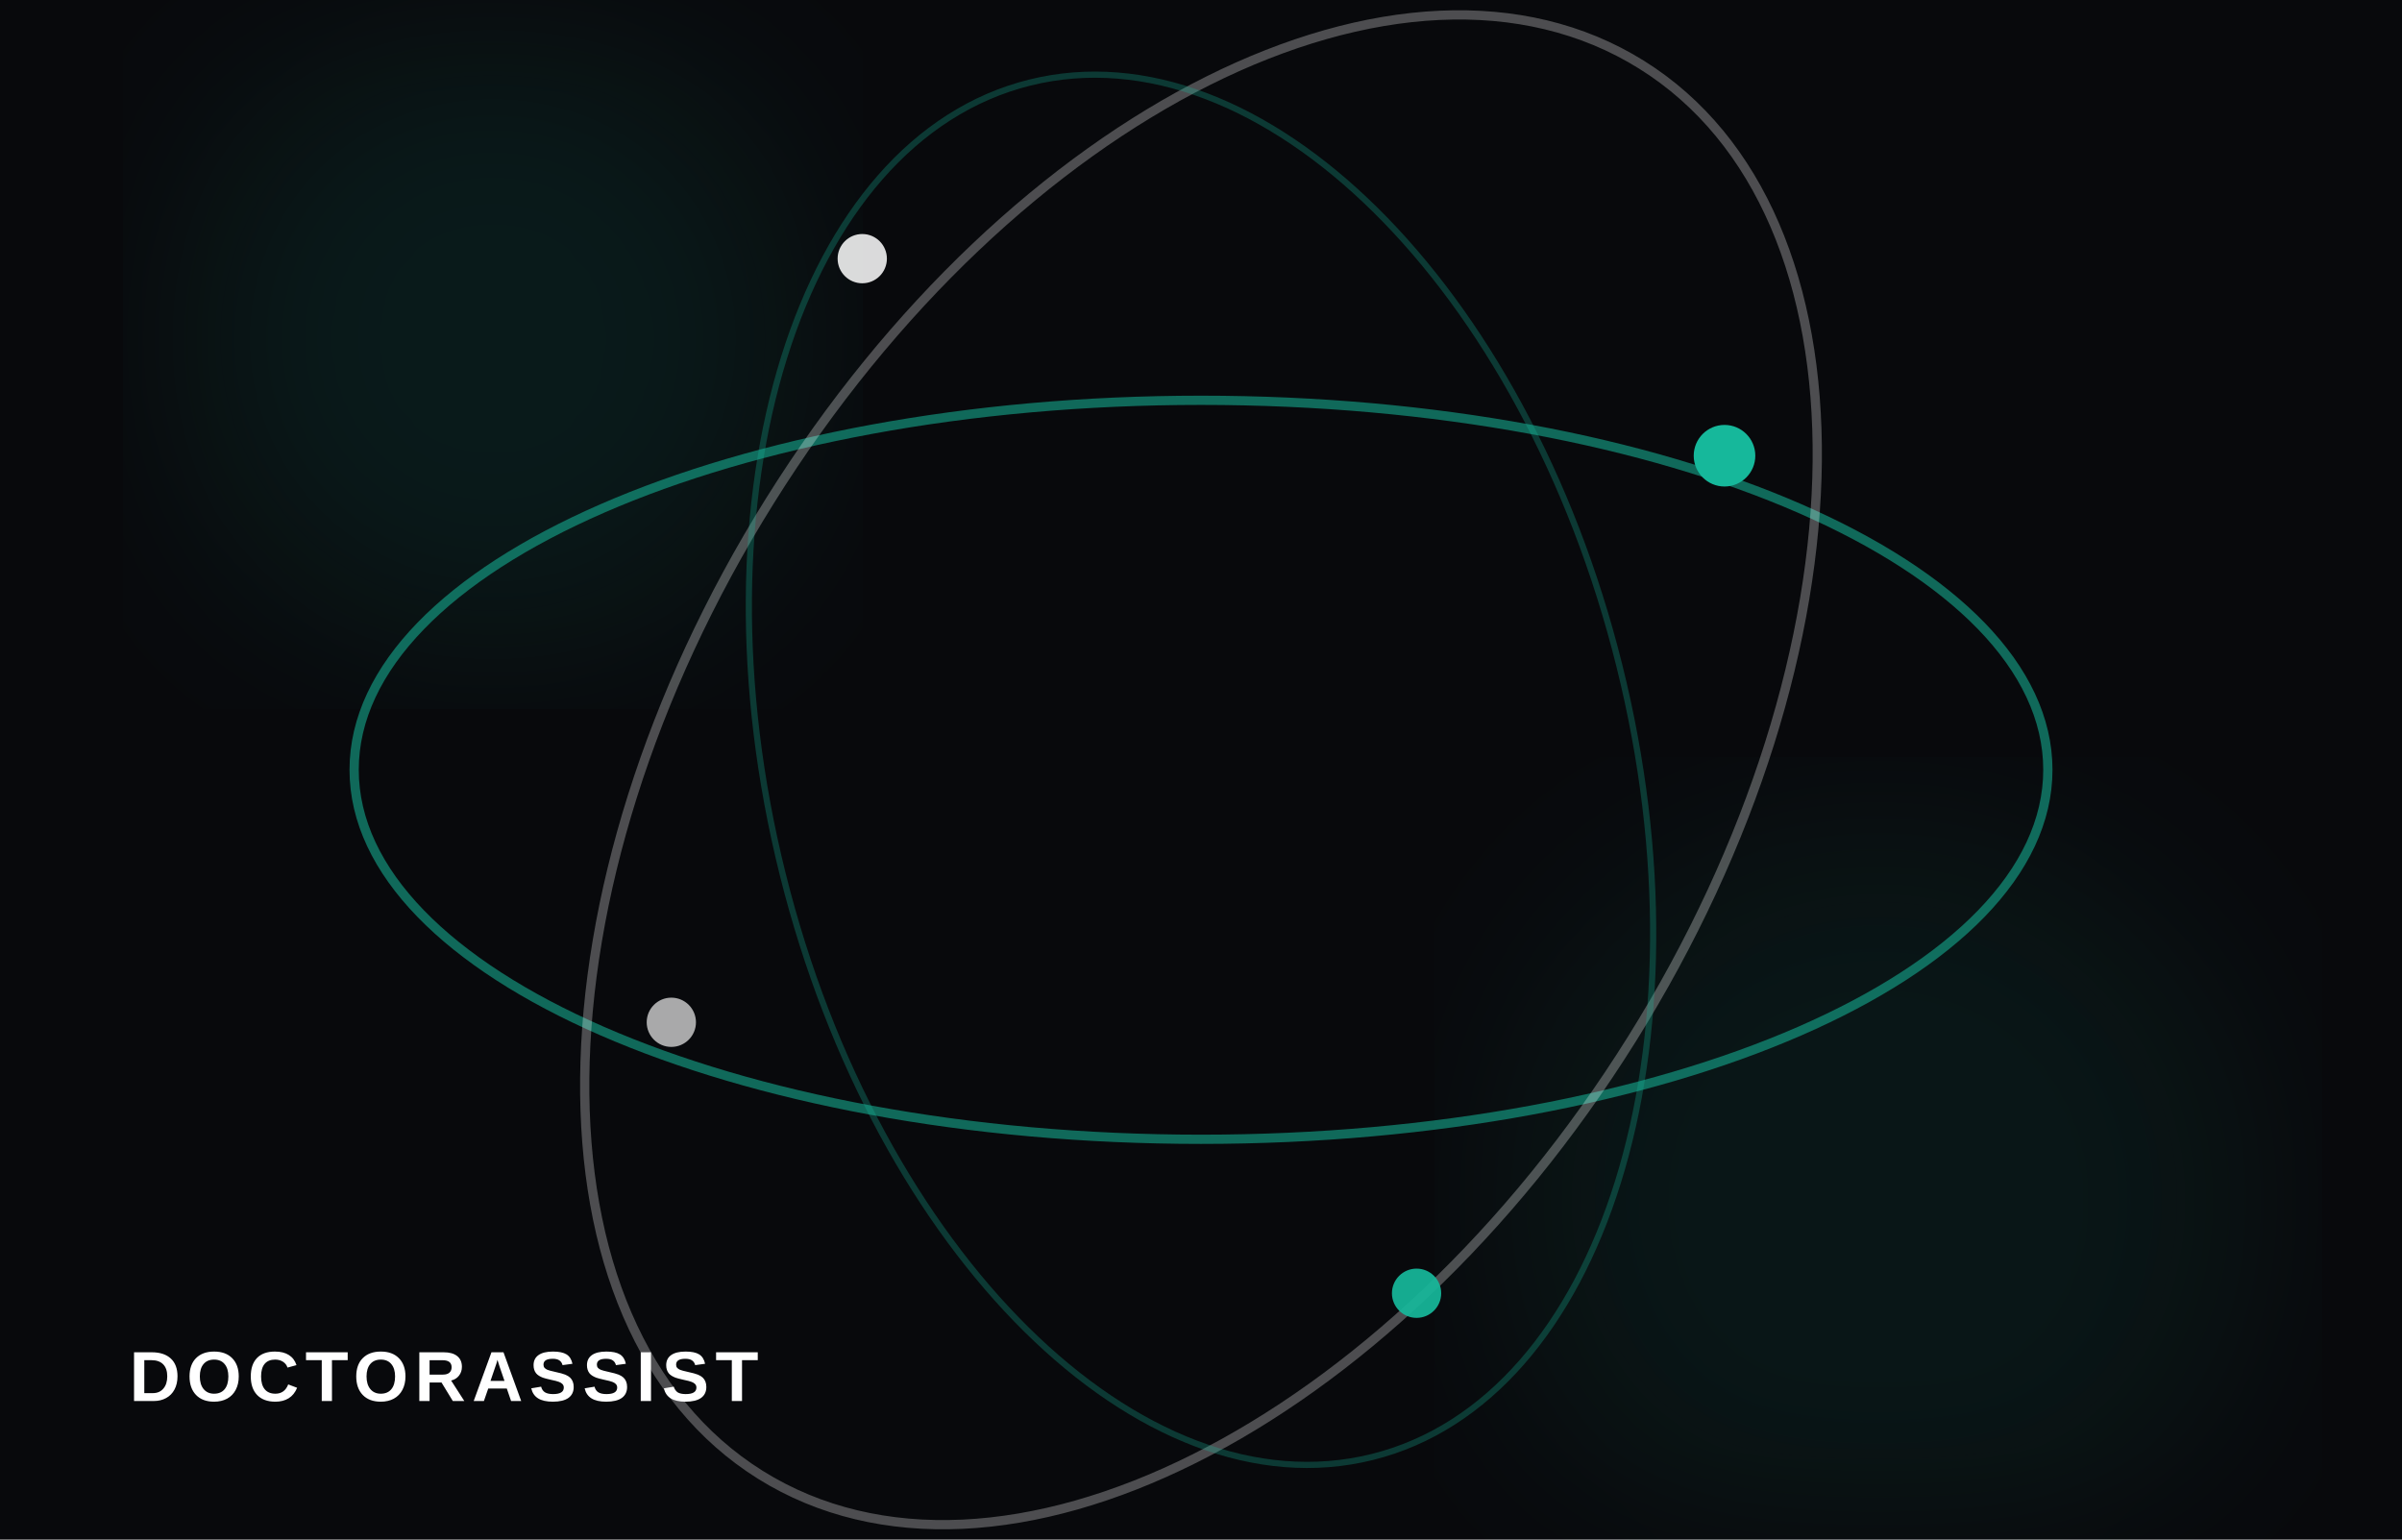
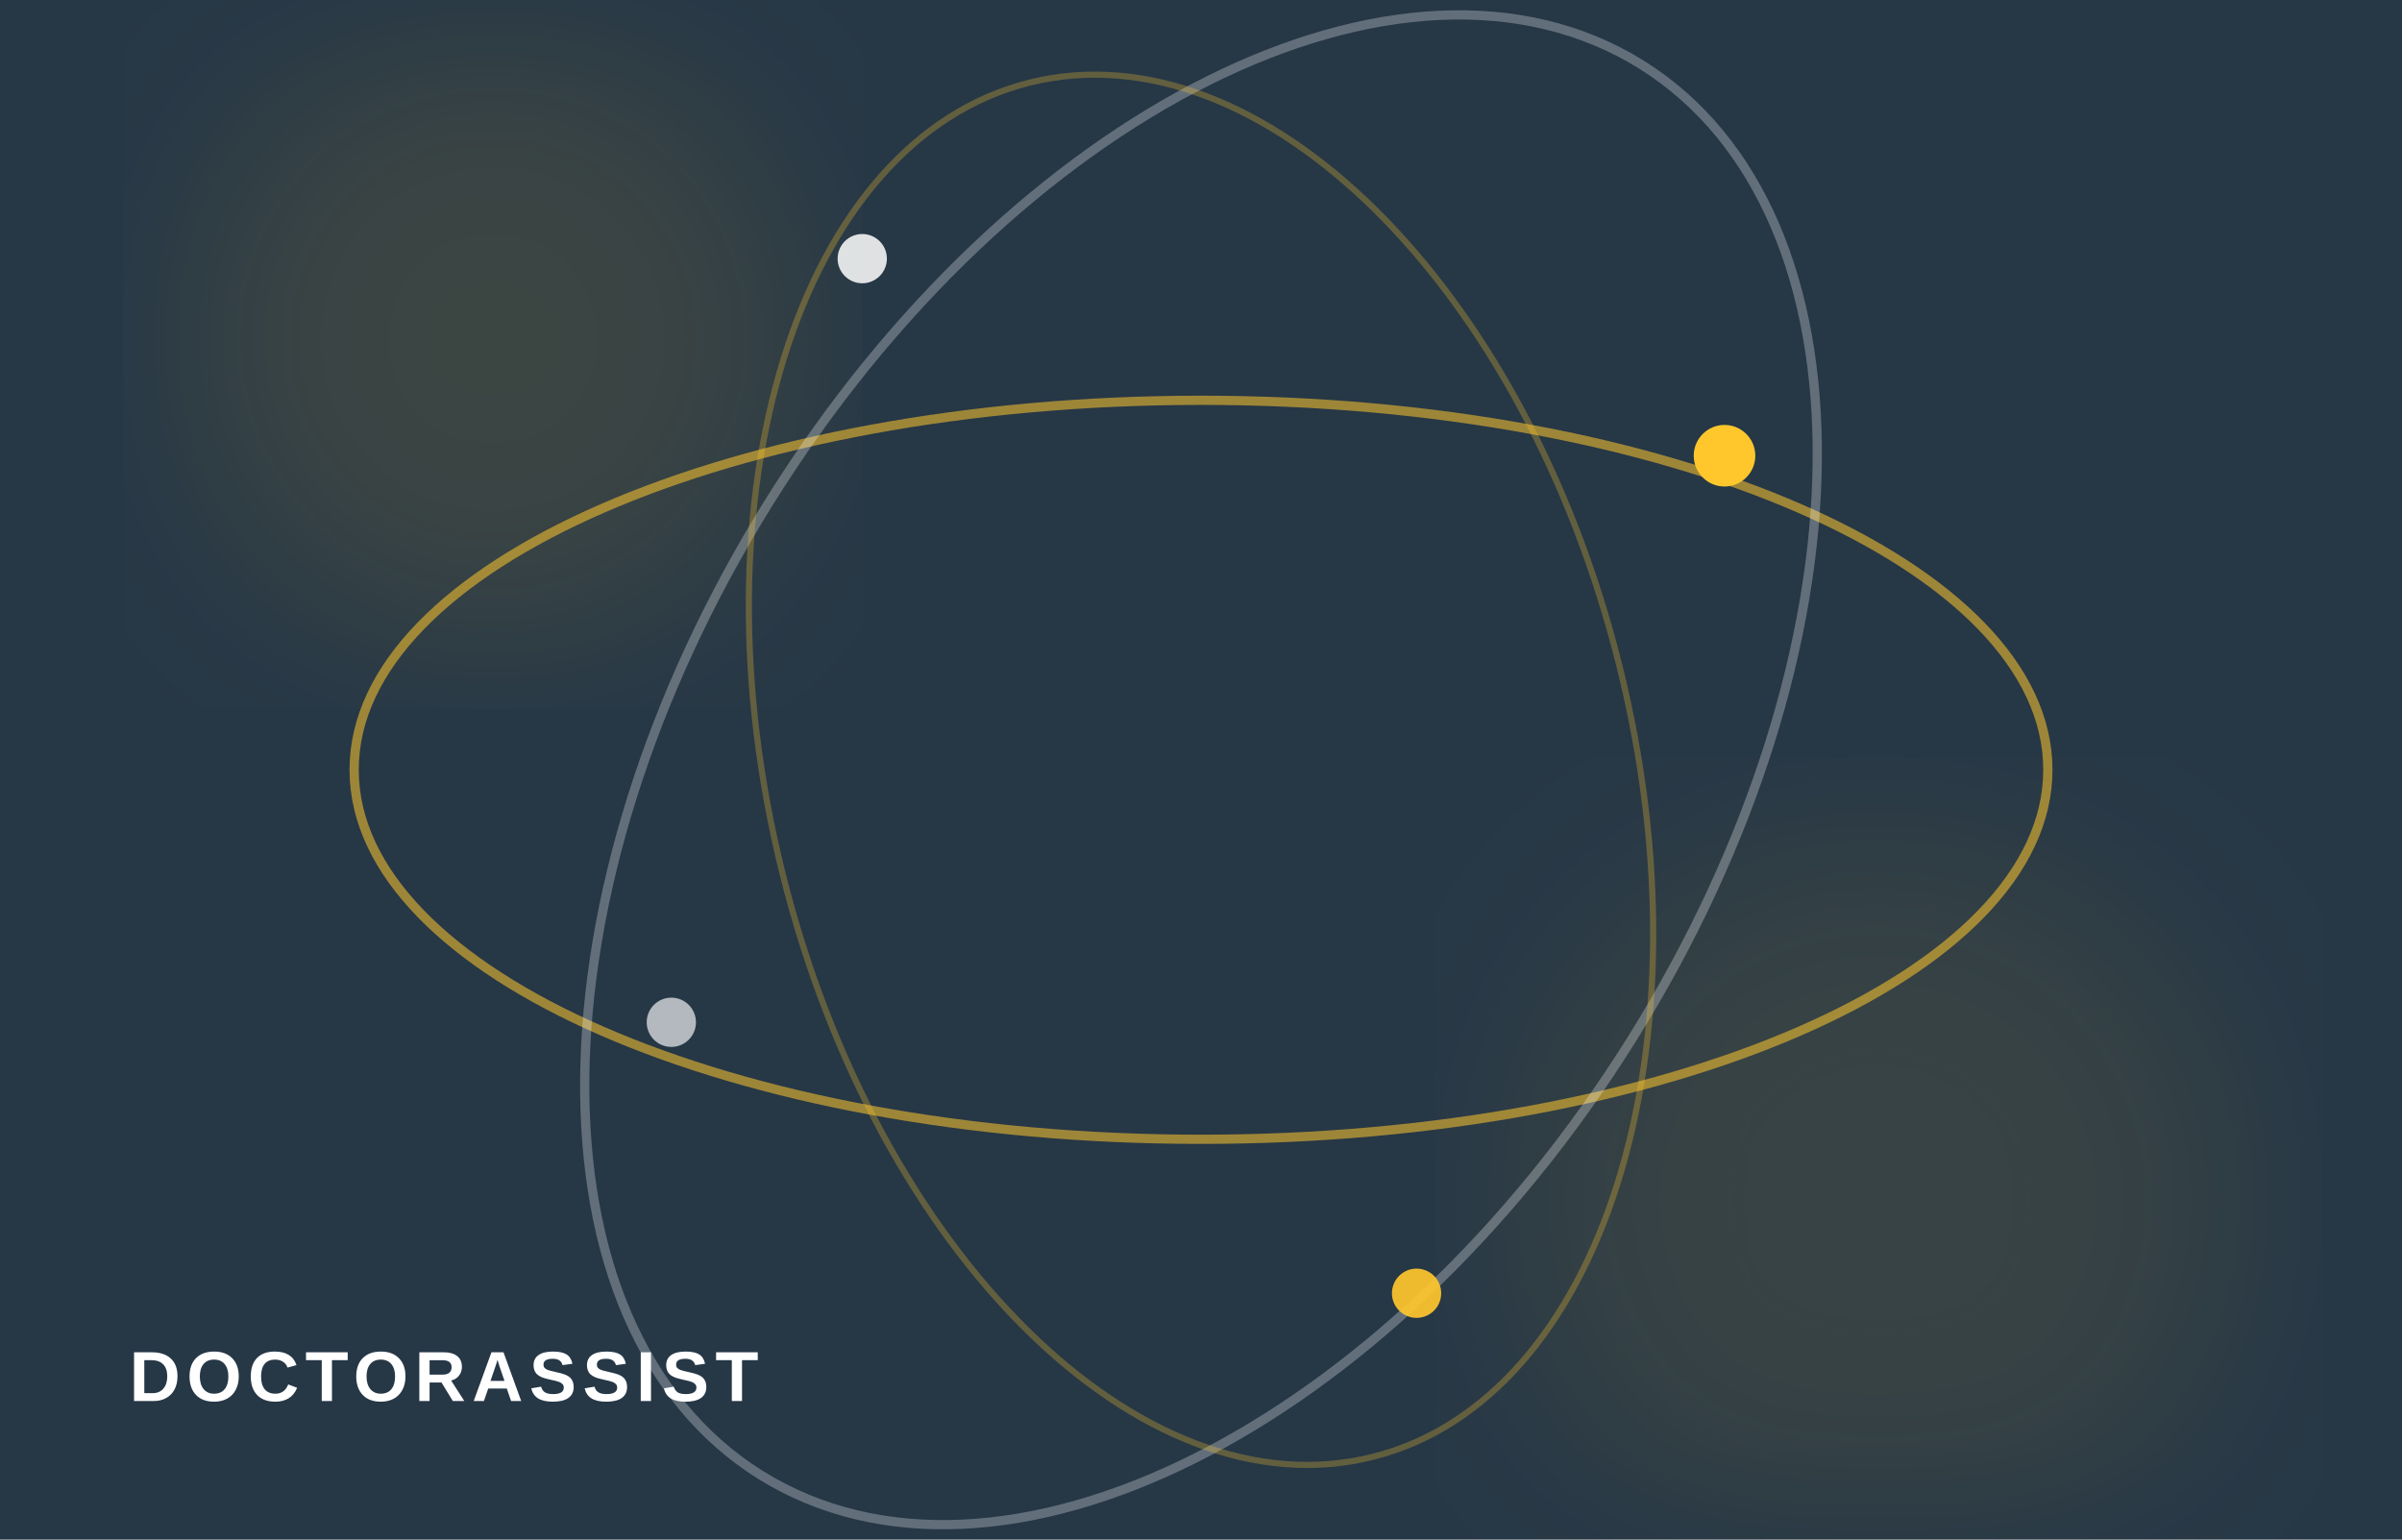
<svg xmlns="http://www.w3.org/2000/svg" width="780" height="500" viewBox="0 0 780 500">
-   <rect width="780" height="500" fill="#08090C" />
+   <rect width="780" height="500" fill="#263746" />
  <defs>
    <filter id="blur">
      <feGaussianBlur stdDeviation="32" />
    </filter>
    <linearGradient id="g" x1="0" y1="0" x2="1" y2="1">
-       <stop offset="0%" stop-color="#16B89B" stop-opacity=".9" />
+       <stop offset="0%" stop-color="#FFC72C" stop-opacity=".9" />
      <stop offset="100%" stop-color="#ffffff" stop-opacity=".25" />
    </linearGradient>
  </defs>
-   <circle cx="160" cy="110" r="100" fill="#16B89B" opacity=".10" filter="url(#blur)" />
-   <circle cx="610" cy="390" r="120" fill="#16B89B" opacity=".08" filter="url(#blur)" />
-   <ellipse cx="390" cy="250" rx="275" ry="120" fill="none" stroke="#16B89B" stroke-opacity=".55" stroke-width="3" />
+   <circle cx="160" cy="110" r="100" fill="#FFC72C" opacity=".10" filter="url(#blur)" />
+   <circle cx="610" cy="390" r="120" fill="#FFC72C" opacity=".08" filter="url(#blur)" />
+   <ellipse cx="390" cy="250" rx="275" ry="120" fill="none" stroke="#FFC72C" stroke-opacity=".55" stroke-width="3" />
  <ellipse cx="390" cy="250" rx="165" ry="270" transform="rotate(32 390 250)" fill="none" stroke="#fff" stroke-opacity=".28" stroke-width="3" />
-   <ellipse cx="390" cy="250" rx="140" ry="230" transform="rotate(-14 390 250)" fill="none" stroke="#16B89B" stroke-opacity=".28" stroke-width="2" />
-   <circle cx="560" cy="148" r="10" fill="#16B89B" />
+   <ellipse cx="390" cy="250" rx="140" ry="230" transform="rotate(-14 390 250)" fill="none" stroke="#FFC72C" stroke-opacity=".28" stroke-width="2" />
+   <circle cx="560" cy="148" r="10" fill="#FFC72C" />
  <circle cx="280" cy="84" r="8" fill="#fff" opacity=".85" />
  <circle cx="218" cy="332" r="8" fill="#fff" opacity=".65" />
-   <circle cx="460" cy="420" r="8" fill="#16B89B" opacity=".92" />
+   <circle cx="460" cy="420" r="8" fill="#FFC72C" opacity=".92" />
  <text x="42" y="455" fill="#fff" font-family="Arial, Helvetica, sans-serif" font-size="23" font-weight="700" letter-spacing="2">DOCTORASSIST</text>
</svg>
